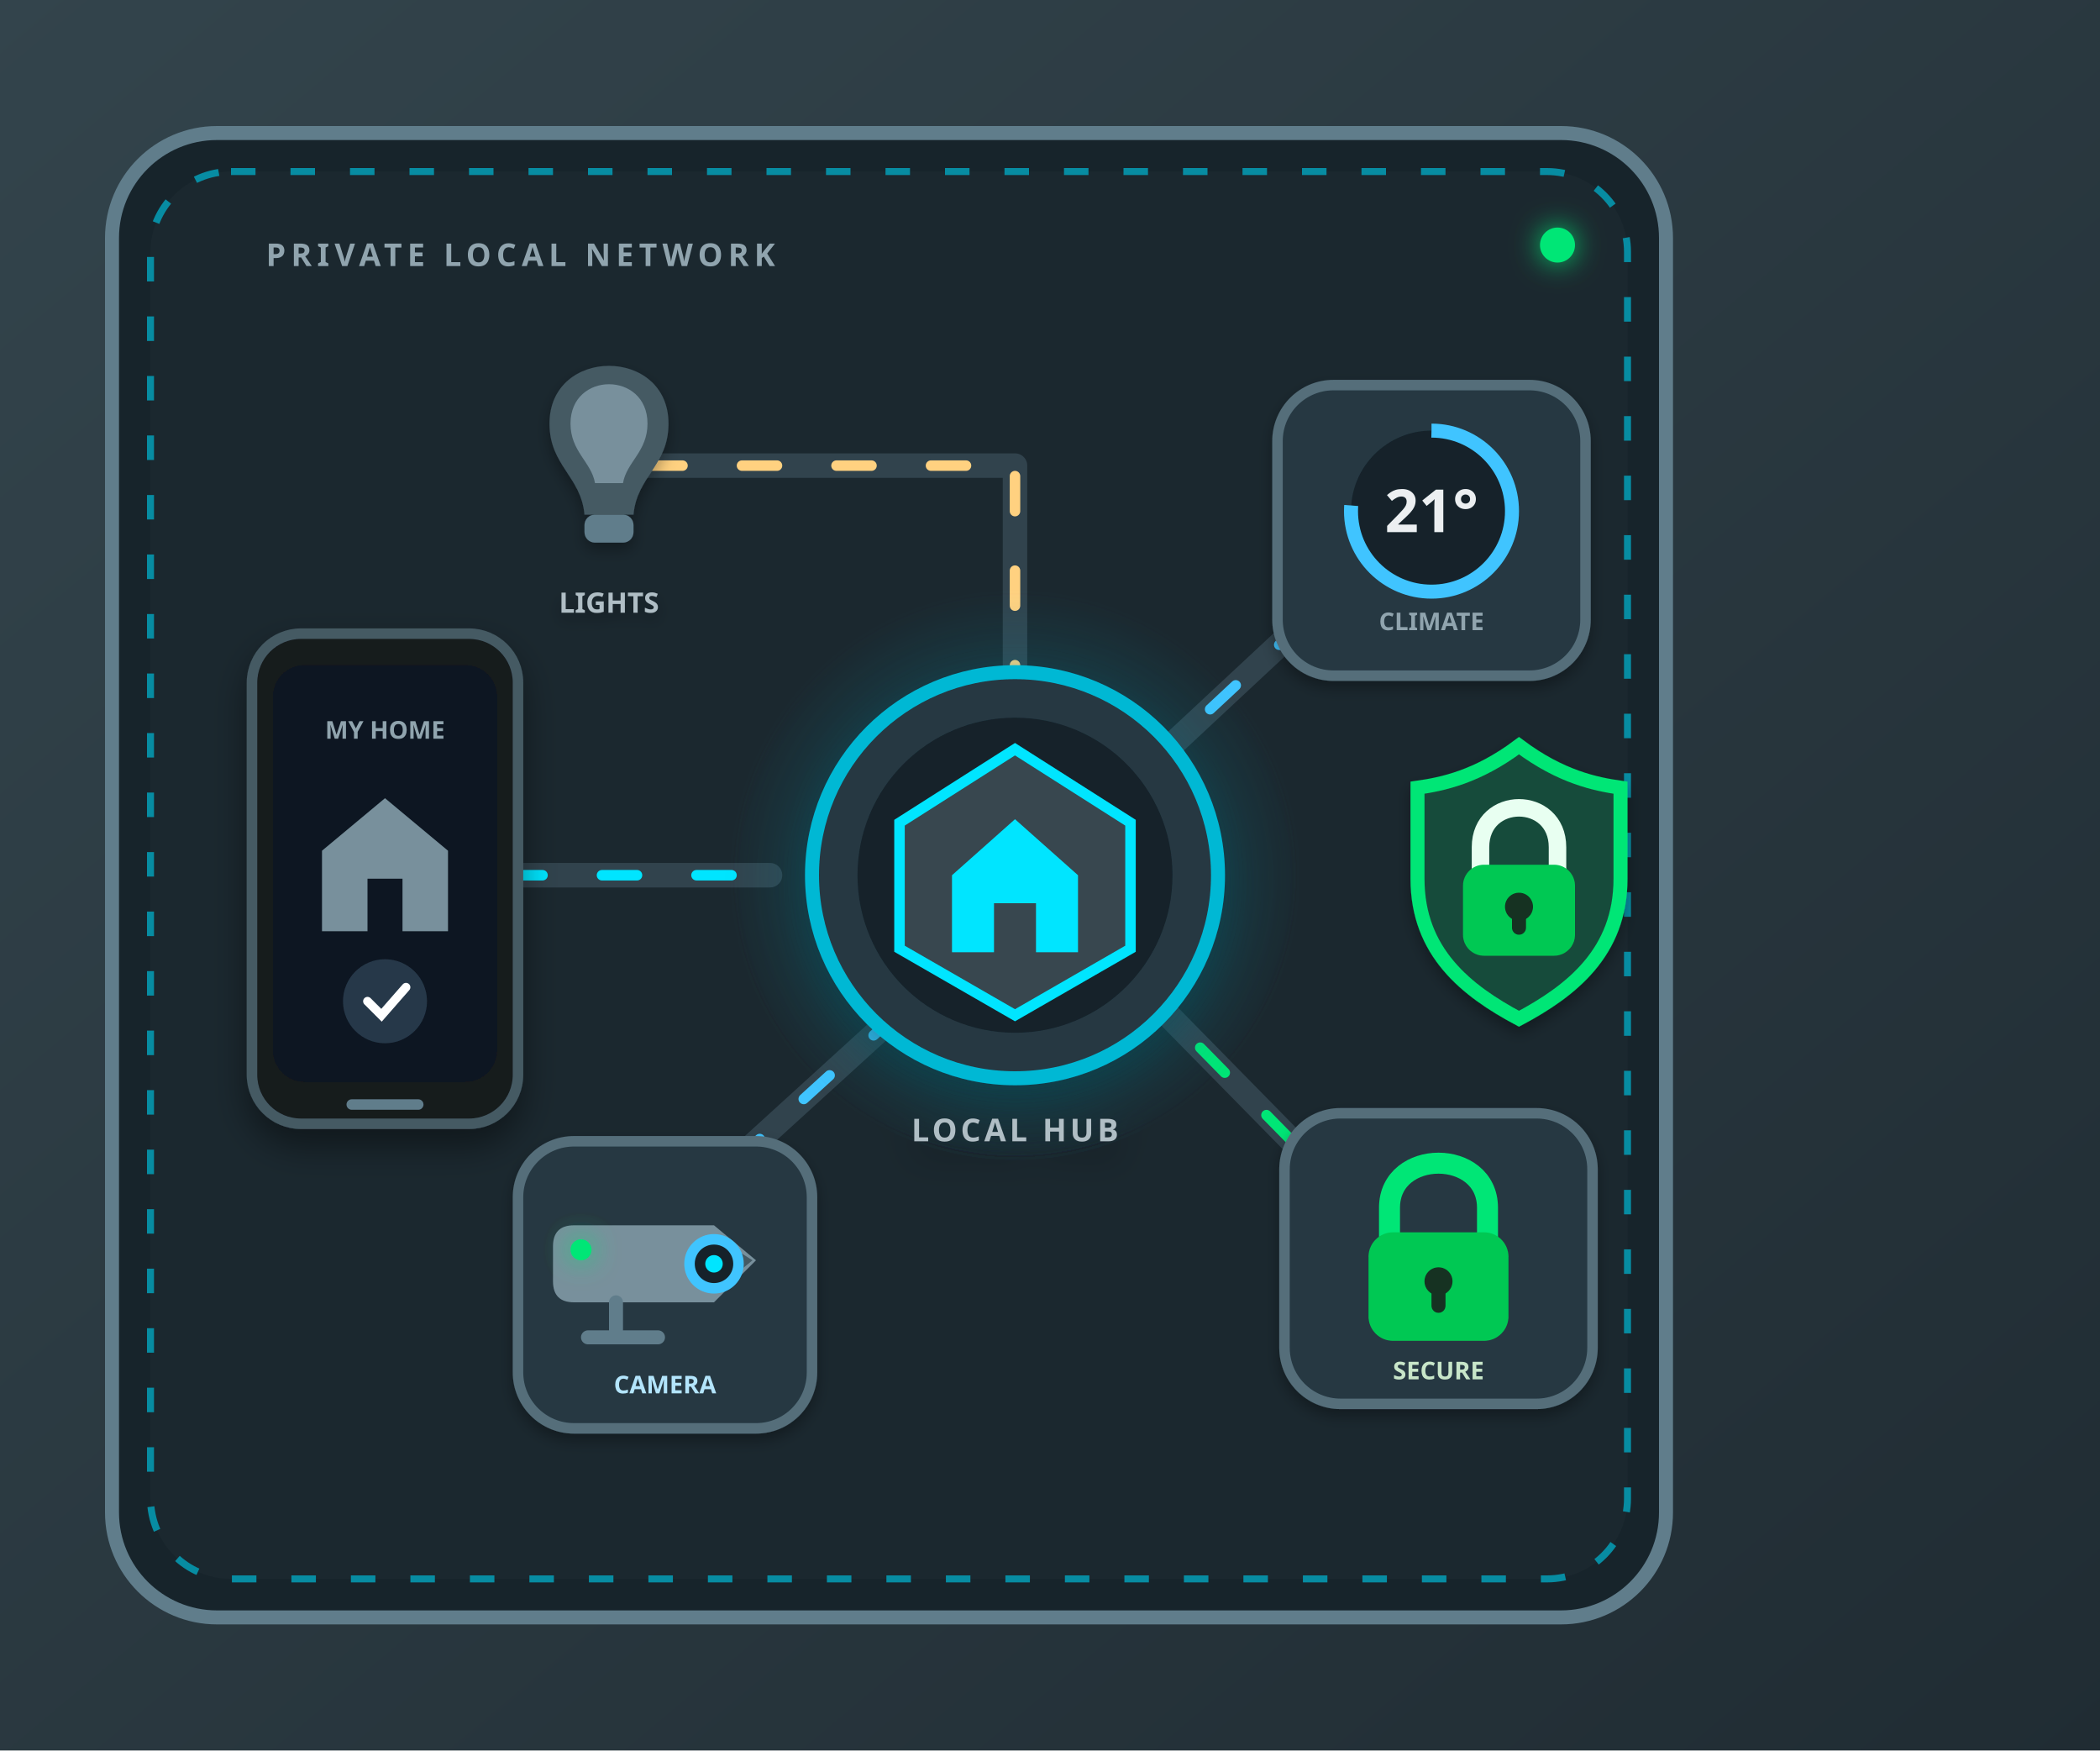
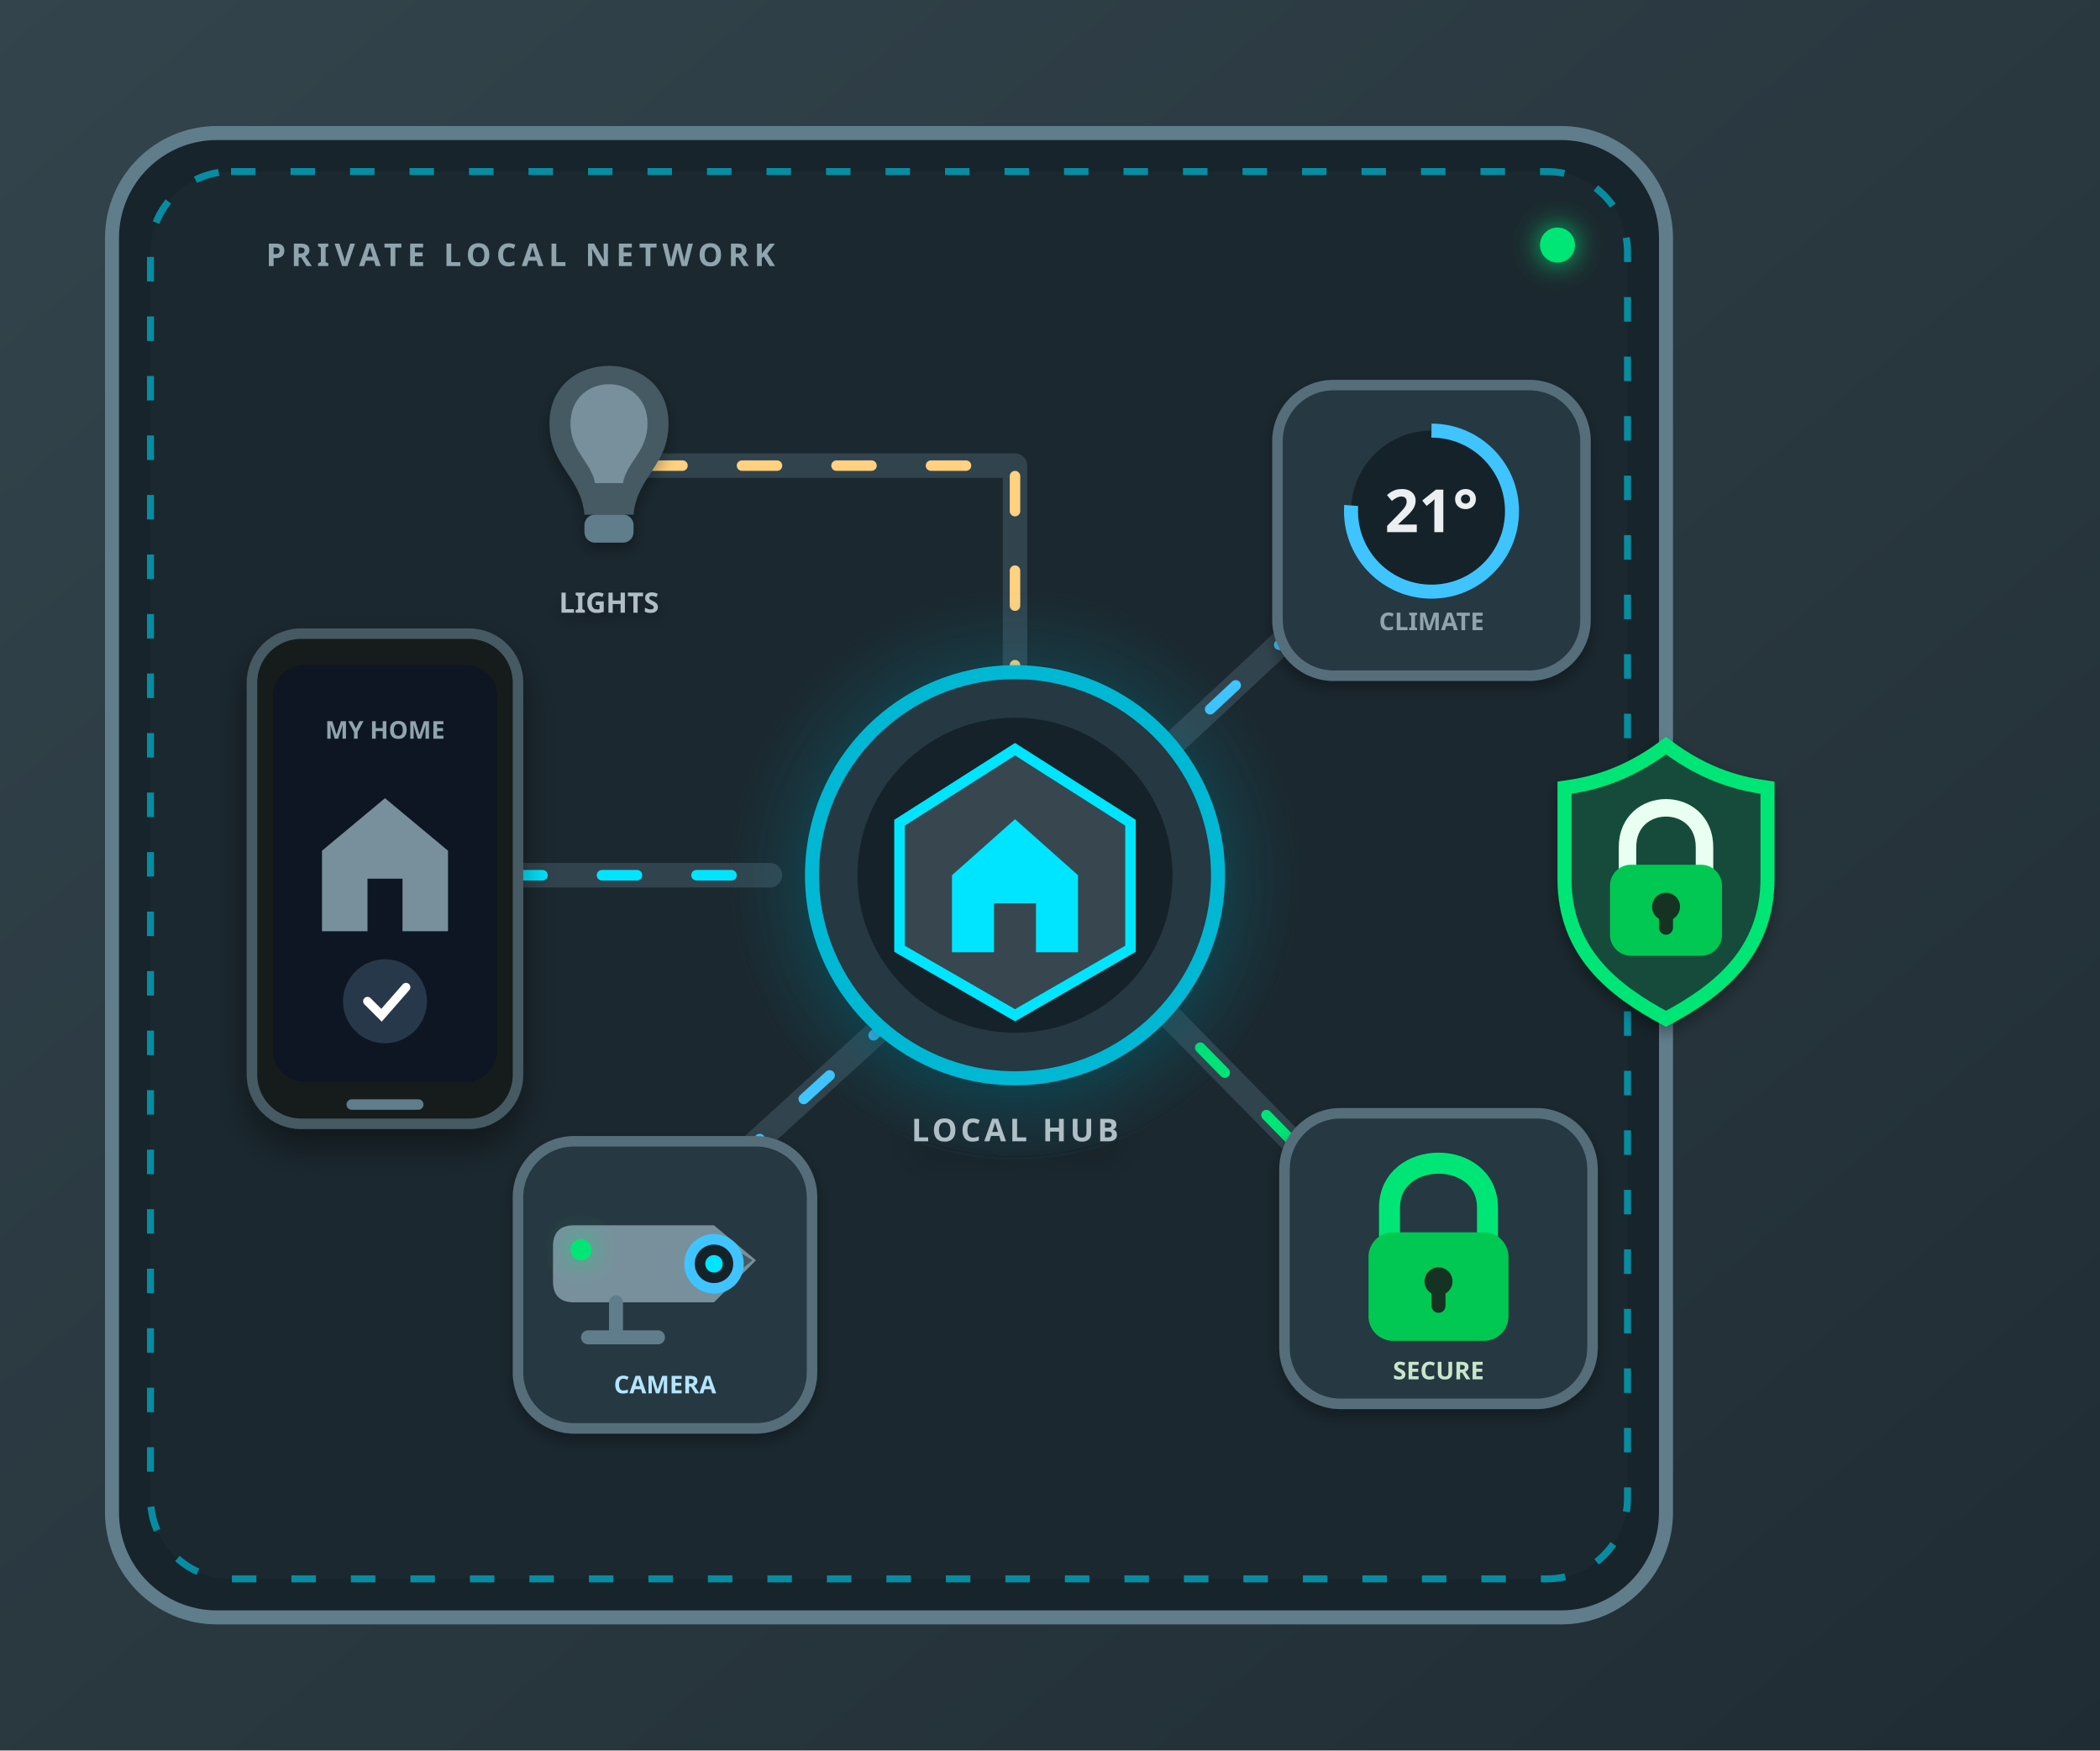
<svg xmlns="http://www.w3.org/2000/svg" viewBox="0 0 600 500" width="100%" height="100%" id="local-private-network-root">
  <defs>
    <clipPath id="local-scene-clip">
      <rect width="600" height="500" />
    </clipPath>
    <linearGradient id="local-scene-wall" x1="0" y1="0" x2="1" y2="1">
      <stop offset="0%" stop-color="#33444C" />
      <stop offset="100%" stop-color="#202C33" />
    </linearGradient>
    <radialGradient id="local-hub-glow" cx="50%" cy="50%" r="50%">
      <stop offset="0%" stop-color="#00E5FF" stop-opacity=".5" />
      <stop offset="55%" stop-color="#00B8D4" stop-opacity=".16" />
      <stop offset="100%" stop-color="#00B8D4" stop-opacity="0" />
    </radialGradient>
    <radialGradient id="local-light-glow" cx="50%" cy="20%" r="70%">
      <stop offset="0%" stop-color="#FFF8B0" stop-opacity=".9" />
      <stop offset="48%" stop-color="#FFB74D" stop-opacity=".3" />
      <stop offset="100%" stop-color="#FFB74D" stop-opacity="0" />
    </radialGradient>
    <filter id="local-shadow" x="-50%" y="-50%" width="200%" height="200%">
      <feDropShadow dx="0" dy="5" stdDeviation="5" flood-color="#000000" flood-opacity=".42" />
    </filter>
    <filter id="local-soft-shadow" x="-50%" y="-50%" width="200%" height="200%">
      <feDropShadow dx="0" dy="2" stdDeviation="2" flood-color="#000000" flood-opacity=".32" />
    </filter>
    <filter id="local-blue-glow" x="-200%" y="-200%" width="500%" height="500%">
      <feGaussianBlur stdDeviation="4" result="blur" />
      <feMerge>
        <feMergeNode in="blur" />
        <feMergeNode in="SourceGraphic" />
      </feMerge>
    </filter>
    <filter id="local-green-glow" x="-200%" y="-200%" width="500%" height="500%">
      <feDropShadow dx="0" dy="0" stdDeviation="4" flood-color="#00E676" flood-opacity=".9" />
    </filter>
  </defs>
  <style>
    .local-data-path {
      stroke-dasharray: 10 17;
      animation: local-data-flow 1.4s linear infinite;
    }
    .local-data-path.reverse {
      animation-direction: reverse;
    }
    @keyframes local-data-flow {
      to { stroke-dashoffset: -54; }
    }

    #local-hub-halo {
      animation: local-hub-breathe 2.4s ease-in-out infinite alternate;
      transform-origin: 290px 250px;
    }
    @keyframes local-hub-breathe {
      from { opacity: .55; transform: scale(.9); }
      to { opacity: 1; transform: scale(1.08); }
    }

    #phone-button {
      animation: phone-button-state 12s ease-in-out infinite;
    }
    @keyframes phone-button-state {
      0%, 14%, 23%, 46%, 55%, 100% { fill: #26384A; }
      17%, 21%, 49%, 53% { fill: #00E5FF; }
    }

    #local-bulb,
    #local-room-glow {
      animation: local-bulb-state 12s ease-in-out infinite;
    }
    @keyframes local-bulb-state {
      0%, 19%, 43%, 51%, 84%, 100% { opacity: 0; }
      24%, 38%, 57%, 79% { opacity: 1; }
    }

    #local-bulb-off {
      animation: local-bulb-off 12s ease-in-out infinite;
    }
    @keyframes local-bulb-off {
      0%, 19%, 43%, 51%, 84%, 100% { opacity: 1; }
      24%, 38%, 57%, 79% { opacity: 0; }
    }

    #lock-confirmation {
      animation: lock-confirmation 12s ease-in-out infinite;
      transform-box: fill-box;
      transform-origin: center;
    }
    @keyframes lock-confirmation {
      0%, 47%, 100% { opacity: .65; transform: scale(.9); }
      53%, 78% { opacity: 1; transform: scale(1.12); }
      84% { opacity: .65; transform: scale(.9); }
    }

  </style>
  <g clip-path="url(#local-scene-clip)">
    <rect width="600" height="500" fill="url(#local-scene-wall)" />
    <g id="private-network-boundary">
      <rect x="32" y="38" width="444" height="424" rx="30" fill="#17242B" stroke="#607D8B" stroke-width="4" />
      <rect x="43" y="49" width="422" height="402" rx="23" fill="#1D2A31" stroke="#00B8D4" stroke-width="2" stroke-dasharray="7 10" opacity=".7" />
      <text x="76" y="76" fill="#90A4AE" font-family="sans-serif" font-size="9" font-weight="700" letter-spacing="1.5">PRIVATE LOCAL NETWORK</text>
      <circle cx="445" cy="70" r="5" fill="#00E676" filter="url(#local-green-glow)" />
    </g>
    <path d="M145 250 H220" fill="none" stroke="#31434D" stroke-width="7" stroke-linecap="round" />
    <path d="M290 200 V133 H174" fill="none" stroke="#31434D" stroke-width="7" stroke-linecap="round" stroke-linejoin="round" />
    <path d="M326 221 L385 166" fill="none" stroke="#31434D" stroke-width="7" stroke-linecap="round" />
    <path d="M324 280 L380 337" fill="none" stroke="#31434D" stroke-width="7" stroke-linecap="round" />
    <path d="M257 289 L190 350" fill="none" stroke="#31434D" stroke-width="7" stroke-linecap="round" />
    <path class="local-data-path" d="M145 250 H220" fill="none" stroke="#00E5FF" stroke-width="3" stroke-linecap="round" />
    <path class="local-data-path reverse" d="M290 200 V133 H174" fill="none" stroke="#FFD180" stroke-width="3" stroke-linecap="round" stroke-linejoin="round" />
    <path class="local-data-path" d="M326 221 L385 166" fill="none" stroke="#40C4FF" stroke-width="3" stroke-linecap="round" />
    <path class="local-data-path reverse" d="M324 280 L380 337" fill="none" stroke="#00E676" stroke-width="3" stroke-linecap="round" />
    <path class="local-data-path" d="M257 289 L190 350" fill="none" stroke="#40C4FF" stroke-width="3" stroke-linecap="round" />
    <g id="local-phone" transform="translate(72 181)" filter="url(#local-shadow)">
      <rect width="76" height="140" rx="14" fill="#151A1D" stroke="#455A64" stroke-width="3" />
      <rect x="6" y="9" width="64" height="119" rx="9" fill="#0E1722" />
      <text x="38" y="30" fill="#90A4AE" font-family="sans-serif" font-size="7" font-weight="700" text-anchor="middle">MY HOME</text>
      <path d="M20 62 L38 47 L56 62 V85 H43 V70 H33 V85 H20 Z" fill="#78909C" />
      <circle id="phone-button" cx="38" cy="105" r="12" fill="#26384A" />
      <path d="M33 105 L37 109 L44 101" fill="none" stroke="#FFFFFF" stroke-width="2.5" stroke-linecap="round" />
      <rect x="27" y="133" width="22" height="3" rx="1.5" fill="#607D8B" />
    </g>
    <g id="local-hub" filter="url(#local-shadow)">
      <circle id="local-hub-halo" cx="290" cy="250" r="82" fill="url(#local-hub-glow)" />
      <circle cx="290" cy="250" r="58" fill="#263842" stroke="#00B8D4" stroke-width="4" />
      <circle cx="290" cy="250" r="45" fill="#14232B" />
      <path d="M290 214 L323 235 V271 L290 290 L257 271 V235 Z" fill="#37474F" stroke="#00E5FF" stroke-width="3" />
      <path d="M272 250 L290 234 L308 250 V272 H296 V258 H284 V272 H272 Z" fill="#00E5FF" />
      <text x="290" y="326" fill="#B0BEC5" font-family="sans-serif" font-size="9" font-weight="700" text-anchor="middle" letter-spacing="1">LOCAL HUB</text>
    </g>
    <g id="local-light" transform="translate(132 87)" filter="url(#local-soft-shadow)">
      <circle id="local-room-glow" cx="42" cy="47" r="68" fill="url(#local-light-glow)" opacity="0" />
      <path d="M25 34 C25 12 59 12 59 34 C59 46 50 49 49 60 H35 C34 49 25 46 25 34 Z" fill="#455A64" />
      <g id="local-bulb-off">
        <path d="M31 34 C31 19 53 19 53 34 C53 42 47 45 46 51 H38 C37 45 31 42 31 34 Z" fill="#78909C" />
      </g>
      <g id="local-bulb" opacity="0">
        <path d="M31 34 C31 19 53 19 53 34 C53 42 47 45 46 51 H38 C37 45 31 42 31 34 Z" fill="#FFF59D" filter="url(#local-blue-glow)" />
      </g>
      <rect x="35" y="60" width="14" height="8" rx="3" fill="#607D8B" />
      <text x="42" y="88" fill="#B0BEC5" font-family="sans-serif" font-size="8" font-weight="700" text-anchor="middle">LIGHTS</text>
    </g>
    <g id="local-thermostat" transform="translate(365 110)" filter="url(#local-soft-shadow)">
      <rect width="88" height="83" rx="16" fill="#263842" stroke="#546E7A" stroke-width="3" />
      <circle cx="44" cy="36" r="23" fill="#14232B" stroke="#40C4FF" stroke-width="4" stroke-dasharray="110 35" transform="rotate(-90 44 36)" />
      <text x="44" y="42" fill="#ECEFF1" font-family="sans-serif" font-size="17" font-weight="700" text-anchor="middle">21°</text>
      <text x="44" y="70" fill="#90A4AE" font-family="sans-serif" font-size="7" font-weight="700" text-anchor="middle">CLIMATE</text>
    </g>
    <g id="local-lock" transform="translate(367 318)" filter="url(#local-soft-shadow)">
      <rect width="88" height="83" rx="16" fill="#263842" stroke="#546E7A" stroke-width="3" />
      <g id="lock-confirmation">
        <path d="M30 37 V27 C30 10 58 10 58 27 V37" fill="none" stroke="#00E676" stroke-width="6" stroke-linecap="round" />
        <rect x="24" y="34" width="40" height="31" rx="7" fill="#00C853" />
        <circle cx="44" cy="48" r="4" fill="#123321" />
        <rect x="42" y="49" width="4" height="8" rx="2" fill="#123321" />
      </g>
      <text x="44" y="76" fill="#C8E6C9" font-family="sans-serif" font-size="7" font-weight="700" text-anchor="middle">SECURE</text>
    </g>
    <g id="local-camera" transform="translate(148 326)" filter="url(#local-soft-shadow)">
      <rect width="84" height="82" rx="16" fill="#263842" stroke="#546E7A" stroke-width="3" />
      <path d="M16 24 H56 L68 34 L56 46 H16 Q10 46 10 40 V30 Q10 24 16 24 Z" fill="#78909C" />
      <path d="M56 27 L67 34 L56 43 Z" fill="#455A64" />
      <circle cx="56" cy="35" r="7" fill="#14232B" stroke="#40C4FF" stroke-width="3" />
      <circle cx="56" cy="35" r="2.5" fill="#00E5FF" />
      <path d="M28 46 V56 H20 M28 56 H40" fill="none" stroke="#607D8B" stroke-width="4" stroke-linecap="round" stroke-linejoin="round" />
      <circle cx="18" cy="31" r="3" fill="#00E676" filter="url(#local-green-glow)" />
      <text x="42" y="72" fill="#B3E5FC" font-family="sans-serif" font-size="7" font-weight="700" text-anchor="middle">CAMERA</text>
    </g>
-     <g id="static-security-shield" transform="translate(405 213)" opacity="1" filter="url(#local-soft-shadow)">
+     <g id="static-security-shield" transform="translate(447 213)" opacity="1" filter="url(#local-soft-shadow)">
      <path d="M29 0 C41 9 51 11 58 12 V38 C58 59 44 70 29 78 C14 70 0 59 0 38 V12 C7 11 17 9 29 0 Z" fill="#174C3A" stroke="#00E676" stroke-width="4" />
      <path d="M18 37 V29 C18 14 40 14 40 29 V37" fill="none" stroke="#E8FFF1" stroke-width="5" stroke-linecap="round" />
      <rect x="13" y="34" width="32" height="26" rx="6" fill="#00C853" />
      <circle cx="29" cy="46" r="4" fill="#123321" />
      <rect x="27" y="47" width="4" height="7" rx="2" fill="#123321" />
    </g>
  </g>
</svg>
